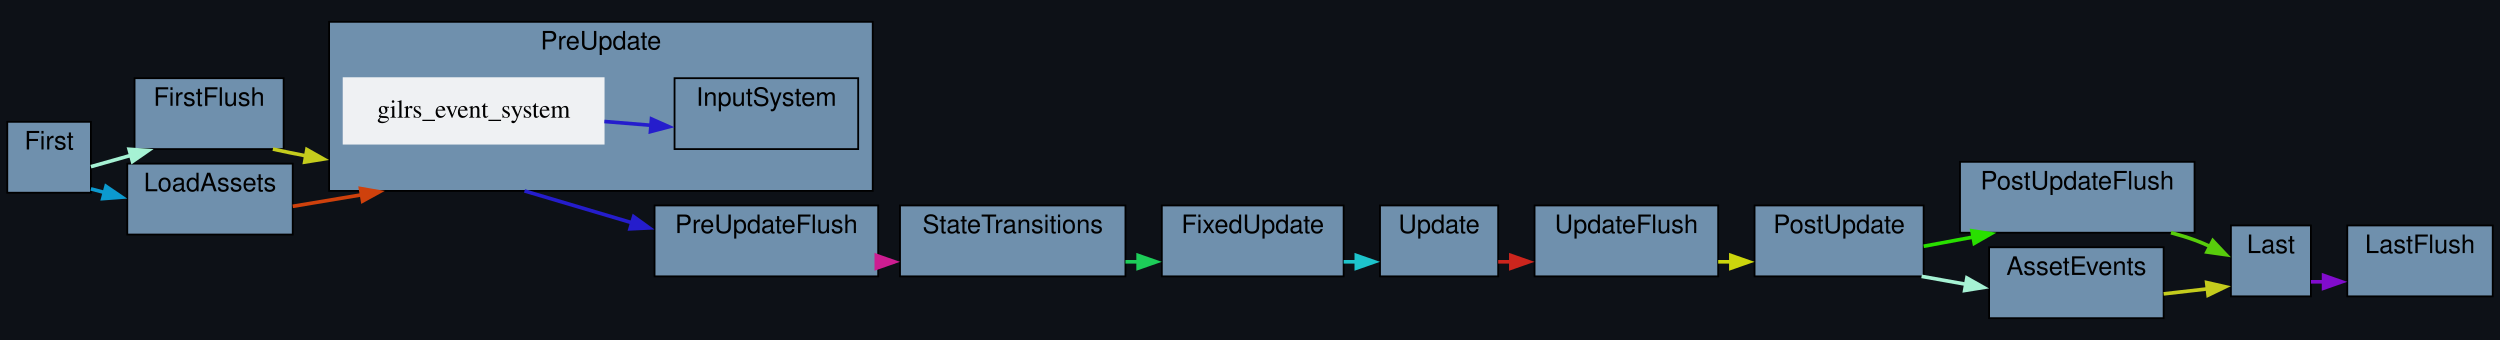
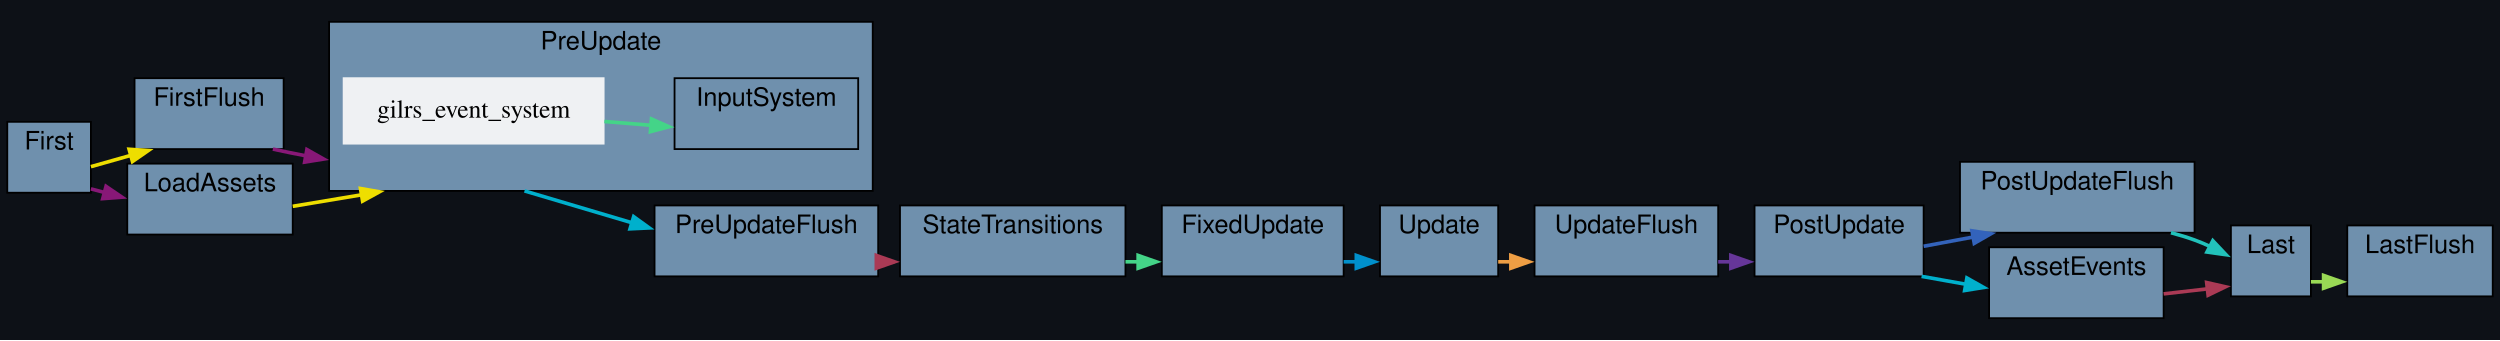
<svg xmlns="http://www.w3.org/2000/svg" xmlns:xlink="http://www.w3.org/1999/xlink" width="1375pt" height="187pt" viewBox="0.00 0.00 1375.00 187.00">
  <g id="graph0" class="graph" transform="scale(1 1) rotate(0) translate(4 183)">
    <polygon fill="#0d1117" stroke="none" points="-4,4 -4,-183 1371,-183 1371,4 -4,4" />
    <g id="clust1" class="cluster">
      <g id="a_clust1">
        <a xlink:title="Update">
          <polygon fill="#6f90ad" stroke="black" points="755,-31 755,-70 820,-70 820,-31 755,-31" />
          <text text-anchor="middle" x="787.5" y="-54.8" font-family="Helvetica,sans-Serif" font-size="14.00">Update</text>
        </a>
      </g>
    </g>
    <g id="clust2" class="cluster">
      <g id="a_clust2">
        <a xlink:title="FirstFlush">
          <polygon fill="#6f90ad" stroke="black" points="70,-101 70,-140 152,-140 152,-101 70,-101" />
          <text text-anchor="middle" x="111" y="-124.8" font-family="Helvetica,sans-Serif" font-size="14.00">FirstFlush</text>
        </a>
      </g>
    </g>
    <g id="clust3" class="cluster">
      <g id="a_clust3">
        <a xlink:title="PreUpdateFlush">
          <polygon fill="#6f90ad" stroke="black" points="356,-31 356,-70 479,-70 479,-31 356,-31" />
          <text text-anchor="middle" x="417.5" y="-54.8" font-family="Helvetica,sans-Serif" font-size="14.00">PreUpdateFlush</text>
        </a>
      </g>
    </g>
    <g id="clust4" class="cluster">
      <g id="a_clust4">
        <a xlink:title="UpdateFlush">
          <polygon fill="#6f90ad" stroke="black" points="840,-31 840,-70 941,-70 941,-31 840,-31" />
          <text text-anchor="middle" x="890.5" y="-54.8" font-family="Helvetica,sans-Serif" font-size="14.00">UpdateFlush</text>
        </a>
      </g>
    </g>
    <g id="clust5" class="cluster">
      <g id="a_clust5">
        <a xlink:title="PostUpdateFlush">
          <polygon fill="#6f90ad" stroke="black" points="1074,-55 1074,-94 1203,-94 1203,-55 1074,-55" />
          <text text-anchor="middle" x="1138.5" y="-78.8" font-family="Helvetica,sans-Serif" font-size="14.00">PostUpdateFlush</text>
        </a>
      </g>
    </g>
    <g id="clust6" class="cluster">
      <g id="a_clust6">
        <a xlink:title="LastFlush">
          <polygon fill="#6f90ad" stroke="black" points="1287,-20 1287,-59 1367,-59 1367,-20 1287,-20" />
          <text text-anchor="middle" x="1327" y="-43.8" font-family="Helvetica,sans-Serif" font-size="14.00">LastFlush</text>
        </a>
      </g>
    </g>
    <g id="clust7" class="cluster">
      <g id="a_clust7">
        <a xlink:title="First">
          <polygon fill="#6f90ad" stroke="black" points="0,-77 0,-116 46,-116 46,-77 0,-77" />
          <text text-anchor="middle" x="23" y="-100.8" font-family="Helvetica,sans-Serif" font-size="14.00">First</text>
        </a>
      </g>
    </g>
    <g id="clust8" class="cluster">
      <g id="a_clust8">
        <a xlink:title="PreUpdate">
          <polygon fill="#6f90ad" stroke="black" points="177,-78 177,-171 476,-171 476,-78 177,-78" />
          <text text-anchor="middle" x="326.5" y="-155.8" font-family="Helvetica,sans-Serif" font-size="14.00">PreUpdate</text>
        </a>
      </g>
    </g>
    <g id="clust9" class="cluster">
      <g id="a_clust9">
        <a xlink:title="InputSystem">
          <polygon fill="#6f90ad" stroke="black" points="367,-101 367,-140 468,-140 468,-101 367,-101" />
          <text text-anchor="middle" x="417.5" y="-124.8" font-family="Helvetica,sans-Serif" font-size="14.00">InputSystem</text>
        </a>
      </g>
    </g>
    <g id="clust10" class="cluster">
      <g id="a_clust10">
        <a xlink:title="StateTransitions">
          <polygon fill="#6f90ad" stroke="black" points="491,-31 491,-70 615,-70 615,-31 491,-31" />
          <text text-anchor="middle" x="553" y="-54.8" font-family="Helvetica,sans-Serif" font-size="14.00">StateTransitions</text>
        </a>
      </g>
    </g>
    <g id="clust11" class="cluster">
      <g id="a_clust11">
        <a xlink:title="FixedUpdate">
          <polygon fill="#6f90ad" stroke="black" points="635,-31 635,-70 735,-70 735,-31 635,-31" />
          <text text-anchor="middle" x="685" y="-54.8" font-family="Helvetica,sans-Serif" font-size="14.00">FixedUpdate</text>
        </a>
      </g>
    </g>
    <g id="clust12" class="cluster">
      <g id="a_clust12">
        <a xlink:title="PostUpdate">
          <polygon fill="#6f90ad" stroke="black" points="961,-31 961,-70 1054,-70 1054,-31 961,-31" />
          <text text-anchor="middle" x="1007.5" y="-54.8" font-family="Helvetica,sans-Serif" font-size="14.00">PostUpdate</text>
        </a>
      </g>
    </g>
    <g id="clust13" class="cluster">
      <g id="a_clust13">
        <a xlink:title="Last">
          <polygon fill="#6f90ad" stroke="black" points="1223,-20 1223,-59 1267,-59 1267,-20 1223,-20" />
          <text text-anchor="middle" x="1245" y="-43.8" font-family="Helvetica,sans-Serif" font-size="14.00">Last</text>
        </a>
      </g>
    </g>
    <g id="clust14" class="cluster">
      <g id="a_clust14">
        <a xlink:title="LoadAssets">
          <polygon fill="#6f90ad" stroke="black" points="66,-54 66,-93 157,-93 157,-54 66,-54" />
          <text text-anchor="middle" x="111.5" y="-77.8" font-family="Helvetica,sans-Serif" font-size="14.00">LoadAssets</text>
        </a>
      </g>
    </g>
    <g id="clust15" class="cluster">
      <g id="a_clust15">
        <a xlink:title="AssetEvents">
          <polygon fill="#6f90ad" stroke="black" points="1090,-8 1090,-47 1186,-47 1186,-8 1090,-8" />
          <text text-anchor="middle" x="1138" y="-31.8" font-family="Helvetica,sans-Serif" font-size="14.00">AssetEvents</text>
        </a>
      </g>
    </g>
    <g id="edge7" class="edge">
      <g id="a_edge7">
        <a xlink:title="Update → UpdateFlush">
-           <path fill="none" stroke="#cc251d" stroke-width="2" d="M820,-39C822.35,-39 824.77,-39 827.22,-39" />
-           <polygon fill="#cc251d" stroke="#cc251d" stroke-width="2" points="826.97,-42.5 836.97,-39 826.97,-35.5 826.97,-42.5" />
+           <path fill="none" stroke="#ee9e44" stroke-width="2" d="M820,-39C822.35,-39 824.77,-39 827.22,-39" />
+           <polygon fill="#ee9e44" stroke="#ee9e44" stroke-width="2" points="826.97,-42.5 836.97,-39 826.97,-35.5 826.97,-42.5" />
        </a>
      </g>
    </g>
    <g id="edge2" class="edge">
      <g id="a_edge2">
        <a xlink:title="FirstFlush → PreUpdate">
-           <path fill="none" stroke="#c4cc1d" stroke-width="2" d="M146.08,-101C151.99,-99.72 158.25,-98.43 164.48,-97.24" />
-           <polygon fill="#c4cc1d" stroke="#c4cc1d" stroke-width="2" points="164.79,-100.74 174.02,-95.53 163.56,-93.85 164.79,-100.74" />
+           <path fill="none" stroke="#881877" stroke-width="2" d="M146.08,-101C151.99,-99.72 158.25,-98.43 164.48,-97.24" />
+           <polygon fill="#881877" stroke="#881877" stroke-width="2" points="164.79,-100.74 174.02,-95.53 163.56,-93.85 164.79,-100.74" />
        </a>
      </g>
    </g>
    <g id="edge4" class="edge">
      <g id="a_edge4">
        <a xlink:title="PreUpdateFlush → StateTransitions">
-           <path fill="none" stroke="#cd1d91" stroke-width="2" d="M479,-39C482,-39 485,-39 488,-39" />
-           <polygon fill="#cd1d91" stroke="#cd1d91" stroke-width="2" points="477.98,-42.5 487.98,-39 477.98,-35.5 477.98,-42.5" />
+           <path fill="none" stroke="#aa3a55" stroke-width="2" d="M479,-39C482,-39 485,-39 488,-39" />
+           <polygon fill="#aa3a55" stroke="#aa3a55" stroke-width="2" points="477.98,-42.5 487.98,-39 477.98,-35.5 477.98,-42.5" />
        </a>
      </g>
    </g>
    <g id="edge8" class="edge">
      <g id="a_edge8">
        <a xlink:title="UpdateFlush → PostUpdate">
-           <path fill="none" stroke="#ccd60d" stroke-width="2" d="M941,-39C943.43,-39 945.88,-39 948.32,-39" />
-           <polygon fill="#ccd60d" stroke="#ccd60d" stroke-width="2" points="947.98,-42.5 957.98,-39 947.98,-35.5 947.98,-42.5" />
+           <path fill="none" stroke="#663699" stroke-width="2" d="M941,-39C943.43,-39 945.88,-39 948.32,-39" />
+           <polygon fill="#663699" stroke="#663699" stroke-width="2" points="947.98,-42.5 957.98,-39 947.98,-35.5 947.98,-42.5" />
        </a>
      </g>
    </g>
    <g id="edge10" class="edge">
      <g id="a_edge10">
        <a xlink:title="PostUpdateFlush → Last">
-           <path fill="none" stroke="#58cd0c" stroke-width="2" d="M1190.03,-55C1194.46,-53.84 1198.84,-52.51 1203,-51 1205.86,-49.96 1208.76,-48.74 1211.62,-47.4" />
-           <polygon fill="#58cd0c" stroke="#58cd0c" stroke-width="2" points="1213.05,-50.61 1220.32,-42.9 1209.83,-44.39 1213.05,-50.61" />
+           <path fill="none" stroke="#22c2bb" stroke-width="2" d="M1190.03,-55C1194.46,-53.84 1198.84,-52.51 1203,-51 1205.86,-49.96 1208.76,-48.74 1211.62,-47.4" />
+           <polygon fill="#22c2bb" stroke="#22c2bb" stroke-width="2" points="1213.05,-50.61 1220.32,-42.9 1209.83,-44.39 1213.05,-50.61" />
        </a>
      </g>
    </g>
    <g id="edge1" class="edge">
      <g id="a_edge1">
        <a xlink:title="First → FirstFlush">
-           <path fill="none" stroke="#a6f2d4" stroke-width="2" d="M46,-91.34C52.44,-93.18 59.5,-95.18 66,-97 66.73,-97.2 67.47,-97.41 68.21,-97.62" />
-           <polygon fill="#a6f2d4" stroke="#a6f2d4" stroke-width="2" points="67,-100.91 77.57,-100.2 68.86,-94.17 67,-100.91" />
+           <path fill="none" stroke="#eede00" stroke-width="2" d="M46,-91.34C52.44,-93.18 59.5,-95.18 66,-97 66.73,-97.2 67.47,-97.41 68.21,-97.62" />
+           <polygon fill="#eede00" stroke="#eede00" stroke-width="2" points="67,-100.91 77.57,-100.2 68.86,-94.17 67,-100.91" />
        </a>
      </g>
    </g>
    <g id="edge13" class="edge">
      <g id="a_edge13">
        <a xlink:title="First → LoadAssets">
-           <path fill="none" stroke="#0c9acf" stroke-width="2" d="M46,-79.12C48.46,-78.46 51.05,-77.77 53.71,-77.05" />
-           <polygon fill="#0c9acf" stroke="#0c9acf" stroke-width="2" points="54.32,-80.51 63.08,-74.55 52.51,-73.75 54.32,-80.51" />
+           <path fill="none" stroke="#881877" stroke-width="2" d="M46,-79.12C48.46,-78.46 51.05,-77.77 53.71,-77.05" />
+           <polygon fill="#881877" stroke="#881877" stroke-width="2" points="54.32,-80.51 63.08,-74.55 52.51,-73.75 54.32,-80.51" />
        </a>
      </g>
    </g>
    <g id="edge3" class="edge">
      <g id="a_edge3">
        <a xlink:title="PreUpdate → PreUpdateFlush">
-           <path fill="none" stroke="#251dcc" stroke-width="2" d="M284.47,-78C300.81,-73.16 322.5,-66.72 343.55,-60.48" />
-           <polygon fill="#251dcc" stroke="#251dcc" stroke-width="2" points="344.51,-63.85 353.1,-57.65 342.52,-57.14 344.51,-63.85" />
+           <path fill="none" stroke="#00b0cc" stroke-width="2" d="M284.47,-78C300.81,-73.16 322.5,-66.72 343.55,-60.48" />
+           <polygon fill="#00b0cc" stroke="#00b0cc" stroke-width="2" points="344.51,-63.85 353.1,-57.65 342.52,-57.14 344.51,-63.85" />
        </a>
      </g>
    </g>
    <g id="node10" class="node">
      <g id="a_node10">
        <a xlink:title="bevy_gilrs::gilrs_system::gilrs_event_system">
          <polygon fill="#eff1f3" stroke="#eff1f3" points="328,-140 185,-140 185,-104 328,-104 328,-140" />
          <text text-anchor="middle" x="256.5" y="-118.3" font-family="Times,serif" font-size="14.00">gilrs_event_system</text>
        </a>
      </g>
    </g>
    <g id="edge16" class="edge">
      <g id="a_edge16">
        <a xlink:title="gilrs_event_system → InputSystem">
-           <path fill="none" stroke="#251dcc" stroke-width="2" d="M328.41,-116.18C336.96,-115.48 345.65,-114.77 354.07,-114.08" />
-           <polygon fill="#251dcc" stroke="#251dcc" stroke-width="2" points="354.31,-117.57 363.99,-113.27 353.74,-110.6 354.31,-117.57" />
+           <path fill="none" stroke="#44d488" stroke-width="2" d="M328.41,-116.18C336.96,-115.48 345.65,-114.77 354.07,-114.08" />
+           <polygon fill="#44d488" stroke="#44d488" stroke-width="2" points="354.31,-117.57 363.99,-113.27 353.74,-110.6 354.31,-117.57" />
        </a>
      </g>
    </g>
    <g id="edge5" class="edge">
      <g id="a_edge5">
        <a xlink:title="StateTransitions → FixedUpdate">
-           <path fill="none" stroke="#1dcd59" stroke-width="2" d="M615,-39C617.39,-39 619.79,-39 622.19,-39" />
-           <polygon fill="#1dcd59" stroke="#1dcd59" stroke-width="2" points="621.98,-42.5 631.98,-39 621.98,-35.5 621.98,-42.5" />
+           <path fill="none" stroke="#44d488" stroke-width="2" d="M615,-39C617.39,-39 619.79,-39 622.19,-39" />
+           <polygon fill="#44d488" stroke="#44d488" stroke-width="2" points="621.98,-42.5 631.98,-39 621.98,-35.5 621.98,-42.5" />
        </a>
      </g>
    </g>
    <g id="edge6" class="edge">
      <g id="a_edge6">
        <a xlink:title="FixedUpdate → Update">
-           <path fill="none" stroke="#1dc4cc" stroke-width="2" d="M735,-39C737.37,-39 739.75,-39 742.11,-39" />
-           <polygon fill="#1dc4cc" stroke="#1dc4cc" stroke-width="2" points="741.98,-42.5 751.98,-39 741.98,-35.5 741.98,-42.5" />
+           <path fill="none" stroke="#0090cc" stroke-width="2" d="M735,-39C737.37,-39 739.75,-39 742.11,-39" />
+           <polygon fill="#0090cc" stroke="#0090cc" stroke-width="2" points="741.98,-42.5 751.98,-39 741.98,-35.5 741.98,-42.5" />
        </a>
      </g>
    </g>
    <g id="edge9" class="edge">
      <g id="a_edge9">
        <a xlink:title="PostUpdate → PostUpdateFlush">
-           <path fill="none" stroke="#29e000" stroke-width="2" d="M1054,-47.56C1062.83,-49.2 1072.16,-50.94 1081.26,-52.63" />
-           <polygon fill="#29e000" stroke="#29e000" stroke-width="2" points="1080.56,-56.06 1091.04,-54.45 1081.84,-49.18 1080.56,-56.06" />
+           <path fill="none" stroke="#3363bb" stroke-width="2" d="M1054,-47.56C1062.83,-49.2 1072.16,-50.94 1081.26,-52.63" />
+           <polygon fill="#3363bb" stroke="#3363bb" stroke-width="2" points="1080.56,-56.06 1091.04,-54.45 1081.84,-49.18 1080.56,-56.06" />
        </a>
      </g>
    </g>
    <g id="edge14" class="edge">
      <g id="a_edge14">
        <a xlink:title="PostUpdate → AssetEvents">
-           <path fill="none" stroke="#a6f2d4" stroke-width="2" d="M1052.87,-31C1060.84,-29.58 1069.26,-28.08 1077.57,-26.6" />
-           <polygon fill="#a6f2d4" stroke="#a6f2d4" stroke-width="2" points="1077.79,-30.11 1087.02,-24.91 1076.56,-23.22 1077.79,-30.11" />
+           <path fill="none" stroke="#00b0cc" stroke-width="2" d="M1052.87,-31C1060.84,-29.58 1069.26,-28.08 1077.57,-26.6" />
+           <polygon fill="#00b0cc" stroke="#00b0cc" stroke-width="2" points="1077.79,-30.11 1087.02,-24.91 1076.56,-23.22 1077.79,-30.11" />
        </a>
      </g>
    </g>
    <g id="edge11" class="edge">
      <g id="a_edge11">
        <a xlink:title="Last → LastFlush">
-           <path fill="none" stroke="#810ccd" stroke-width="2" d="M1267,-28C1269.31,-28 1271.74,-28 1274.23,-28" />
-           <polygon fill="#810ccd" stroke="#810ccd" stroke-width="2" points="1273.98,-31.5 1283.98,-28 1273.98,-24.5 1273.98,-31.5" />
+           <path fill="none" stroke="#99d955" stroke-width="2" d="M1267,-28C1269.31,-28 1271.74,-28 1274.23,-28" />
+           <polygon fill="#99d955" stroke="#99d955" stroke-width="2" points="1273.98,-31.5 1283.98,-28 1273.98,-24.5 1273.98,-31.5" />
        </a>
      </g>
    </g>
    <g id="edge12" class="edge">
      <g id="a_edge12">
        <a xlink:title="LoadAssets → PreUpdate">
-           <path fill="none" stroke="#cf410c" stroke-width="2" d="M157,-69.53C169.04,-71.54 182.26,-73.75 195,-75.88" />
-           <polygon fill="#cf410c" stroke="#cf410c" stroke-width="2" points="194.26,-79.31 204.7,-77.5 195.42,-72.4 194.26,-79.31" />
+           <path fill="none" stroke="#eede00" stroke-width="2" d="M157,-69.53C169.04,-71.54 182.26,-73.75 195,-75.88" />
+           <polygon fill="#eede00" stroke="#eede00" stroke-width="2" points="194.26,-79.31 204.7,-77.5 195.42,-72.4 194.26,-79.31" />
        </a>
      </g>
    </g>
    <g id="edge15" class="edge">
      <g id="a_edge15">
        <a xlink:title="AssetEvents → Last">
-           <path fill="none" stroke="#c4cc1d" stroke-width="2" d="M1186,-21.37C1194.11,-22.3 1202.4,-23.25 1210.08,-24.12" />
-           <polygon fill="#c4cc1d" stroke="#c4cc1d" stroke-width="2" points="1209.66,-27.6 1220,-25.26 1210.46,-20.64 1209.66,-27.6" />
+           <path fill="none" stroke="#aa3a55" stroke-width="2" d="M1186,-21.37C1194.11,-22.3 1202.4,-23.25 1210.08,-24.12" />
+           <polygon fill="#aa3a55" stroke="#aa3a55" stroke-width="2" points="1209.66,-27.6 1220,-25.26 1210.46,-20.64 1209.66,-27.6" />
        </a>
      </g>
    </g>
  </g>
</svg>
